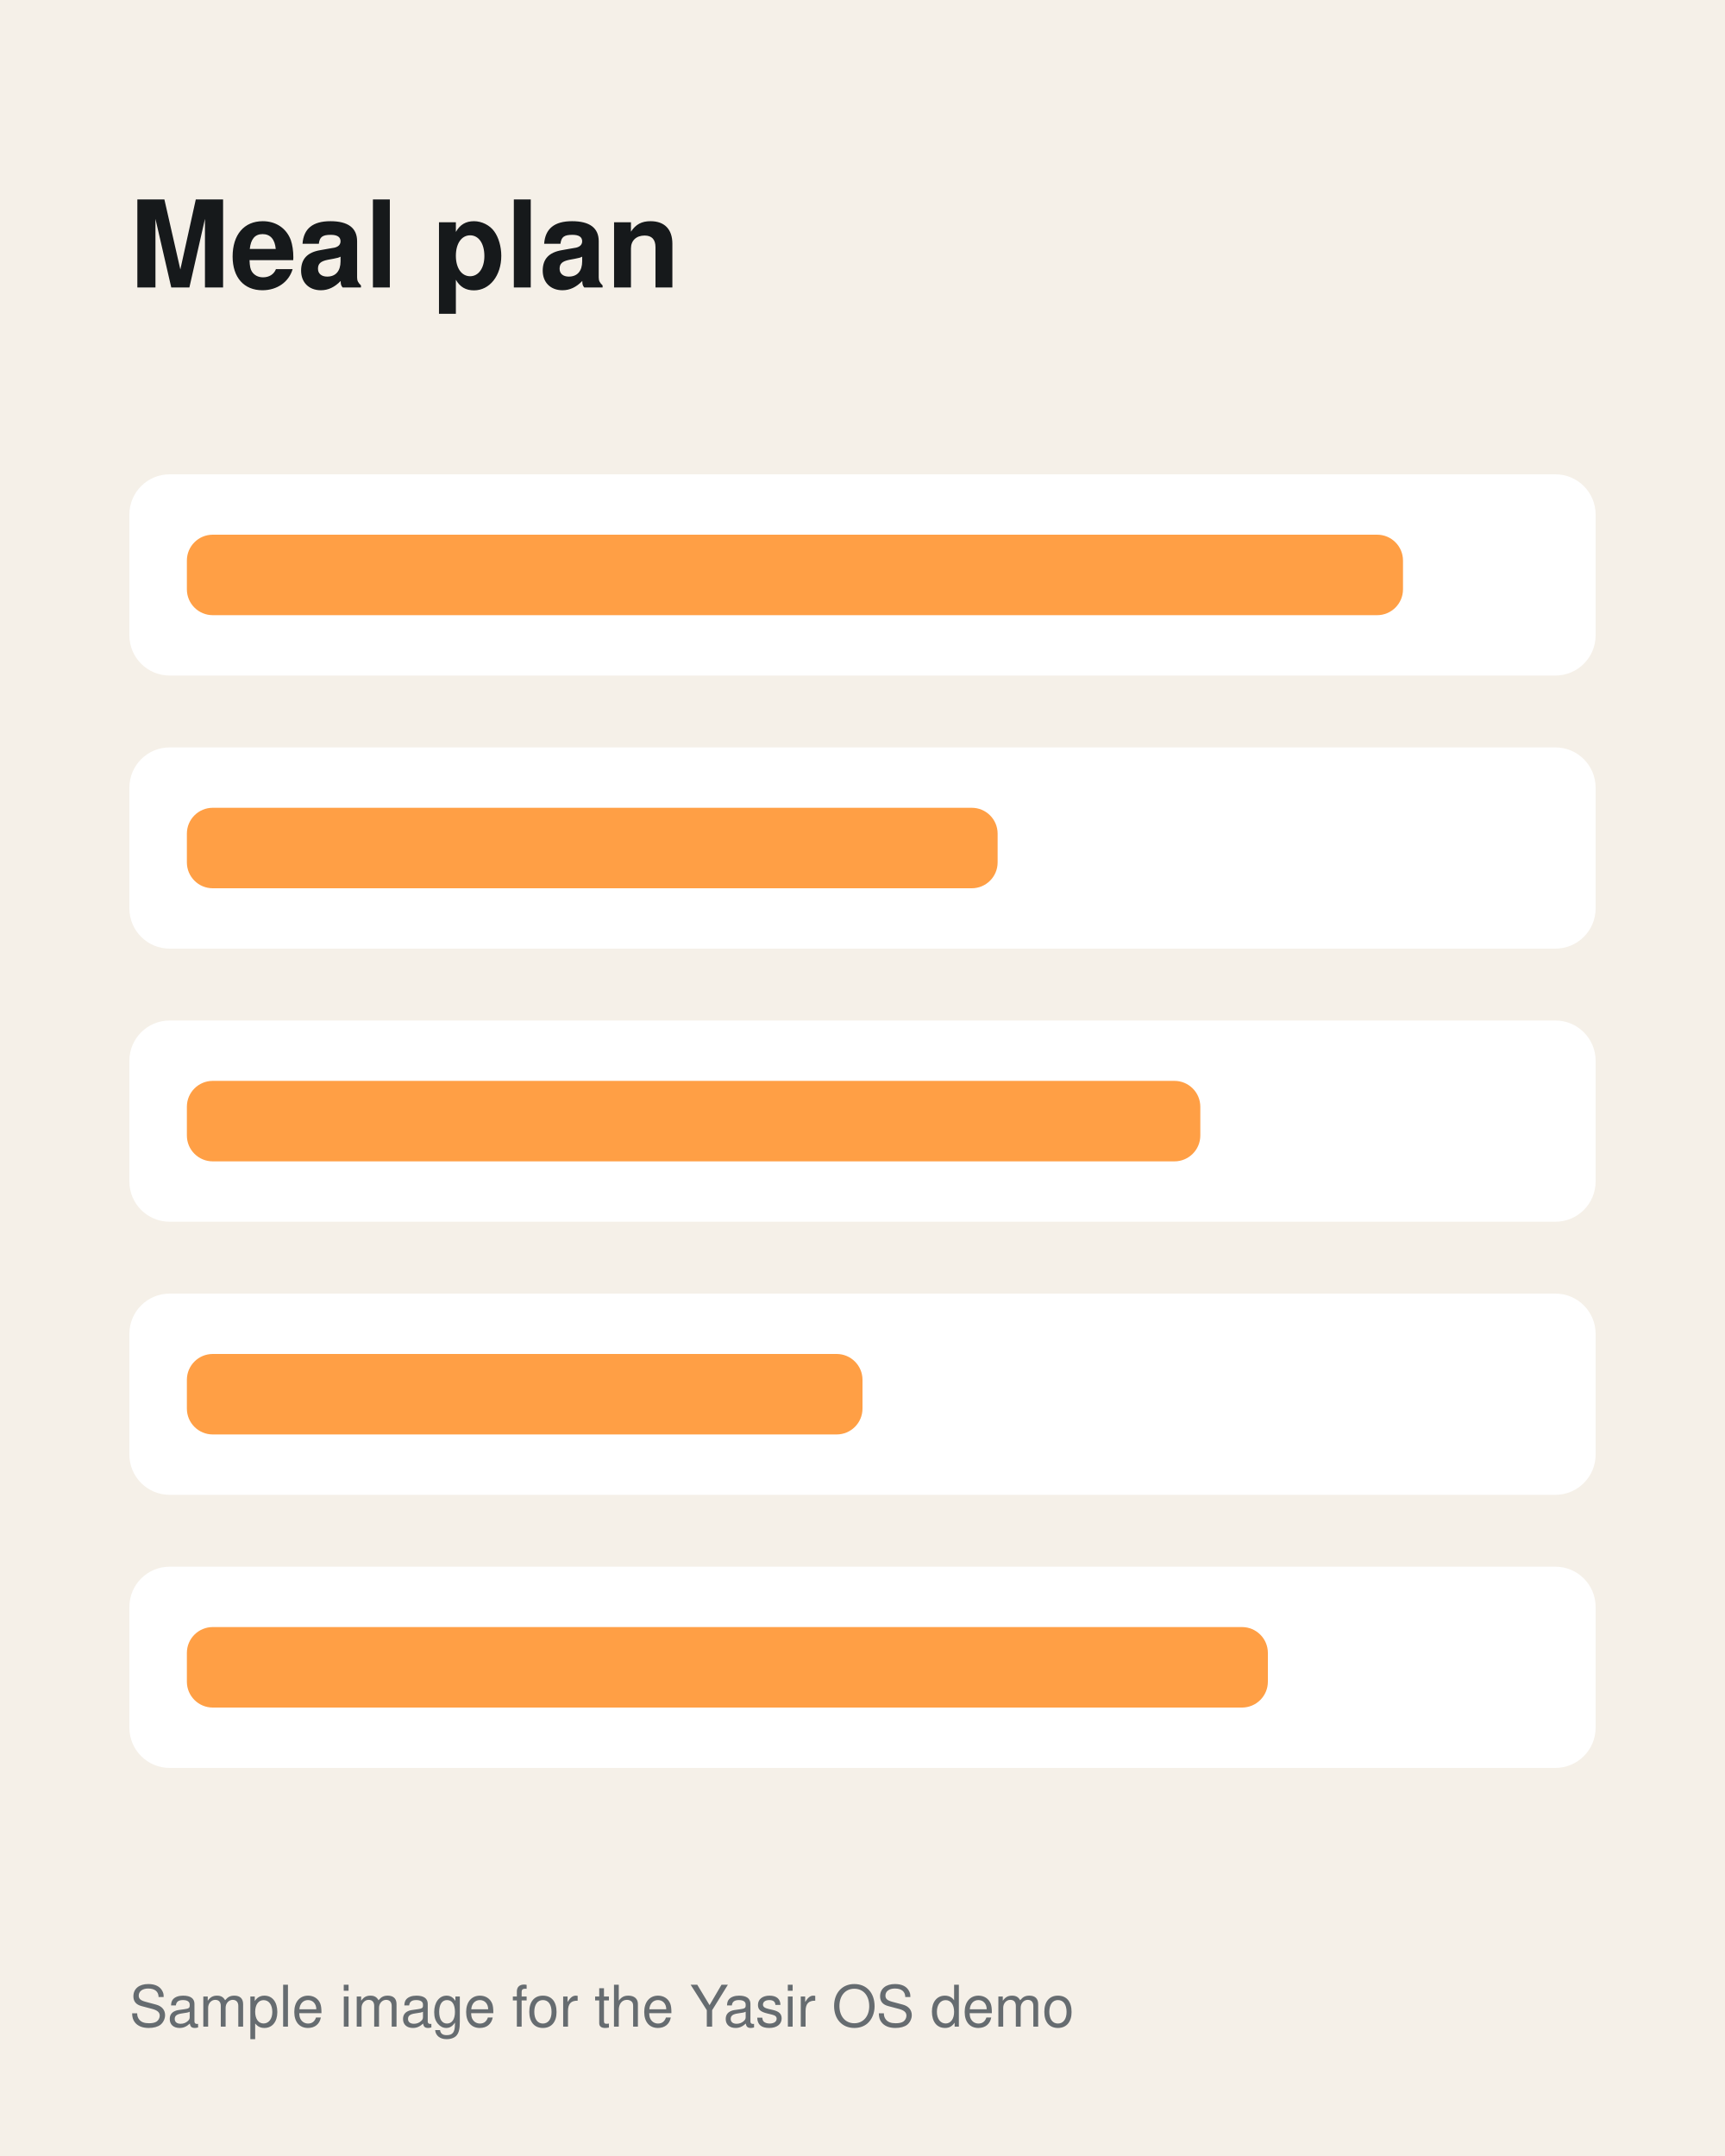
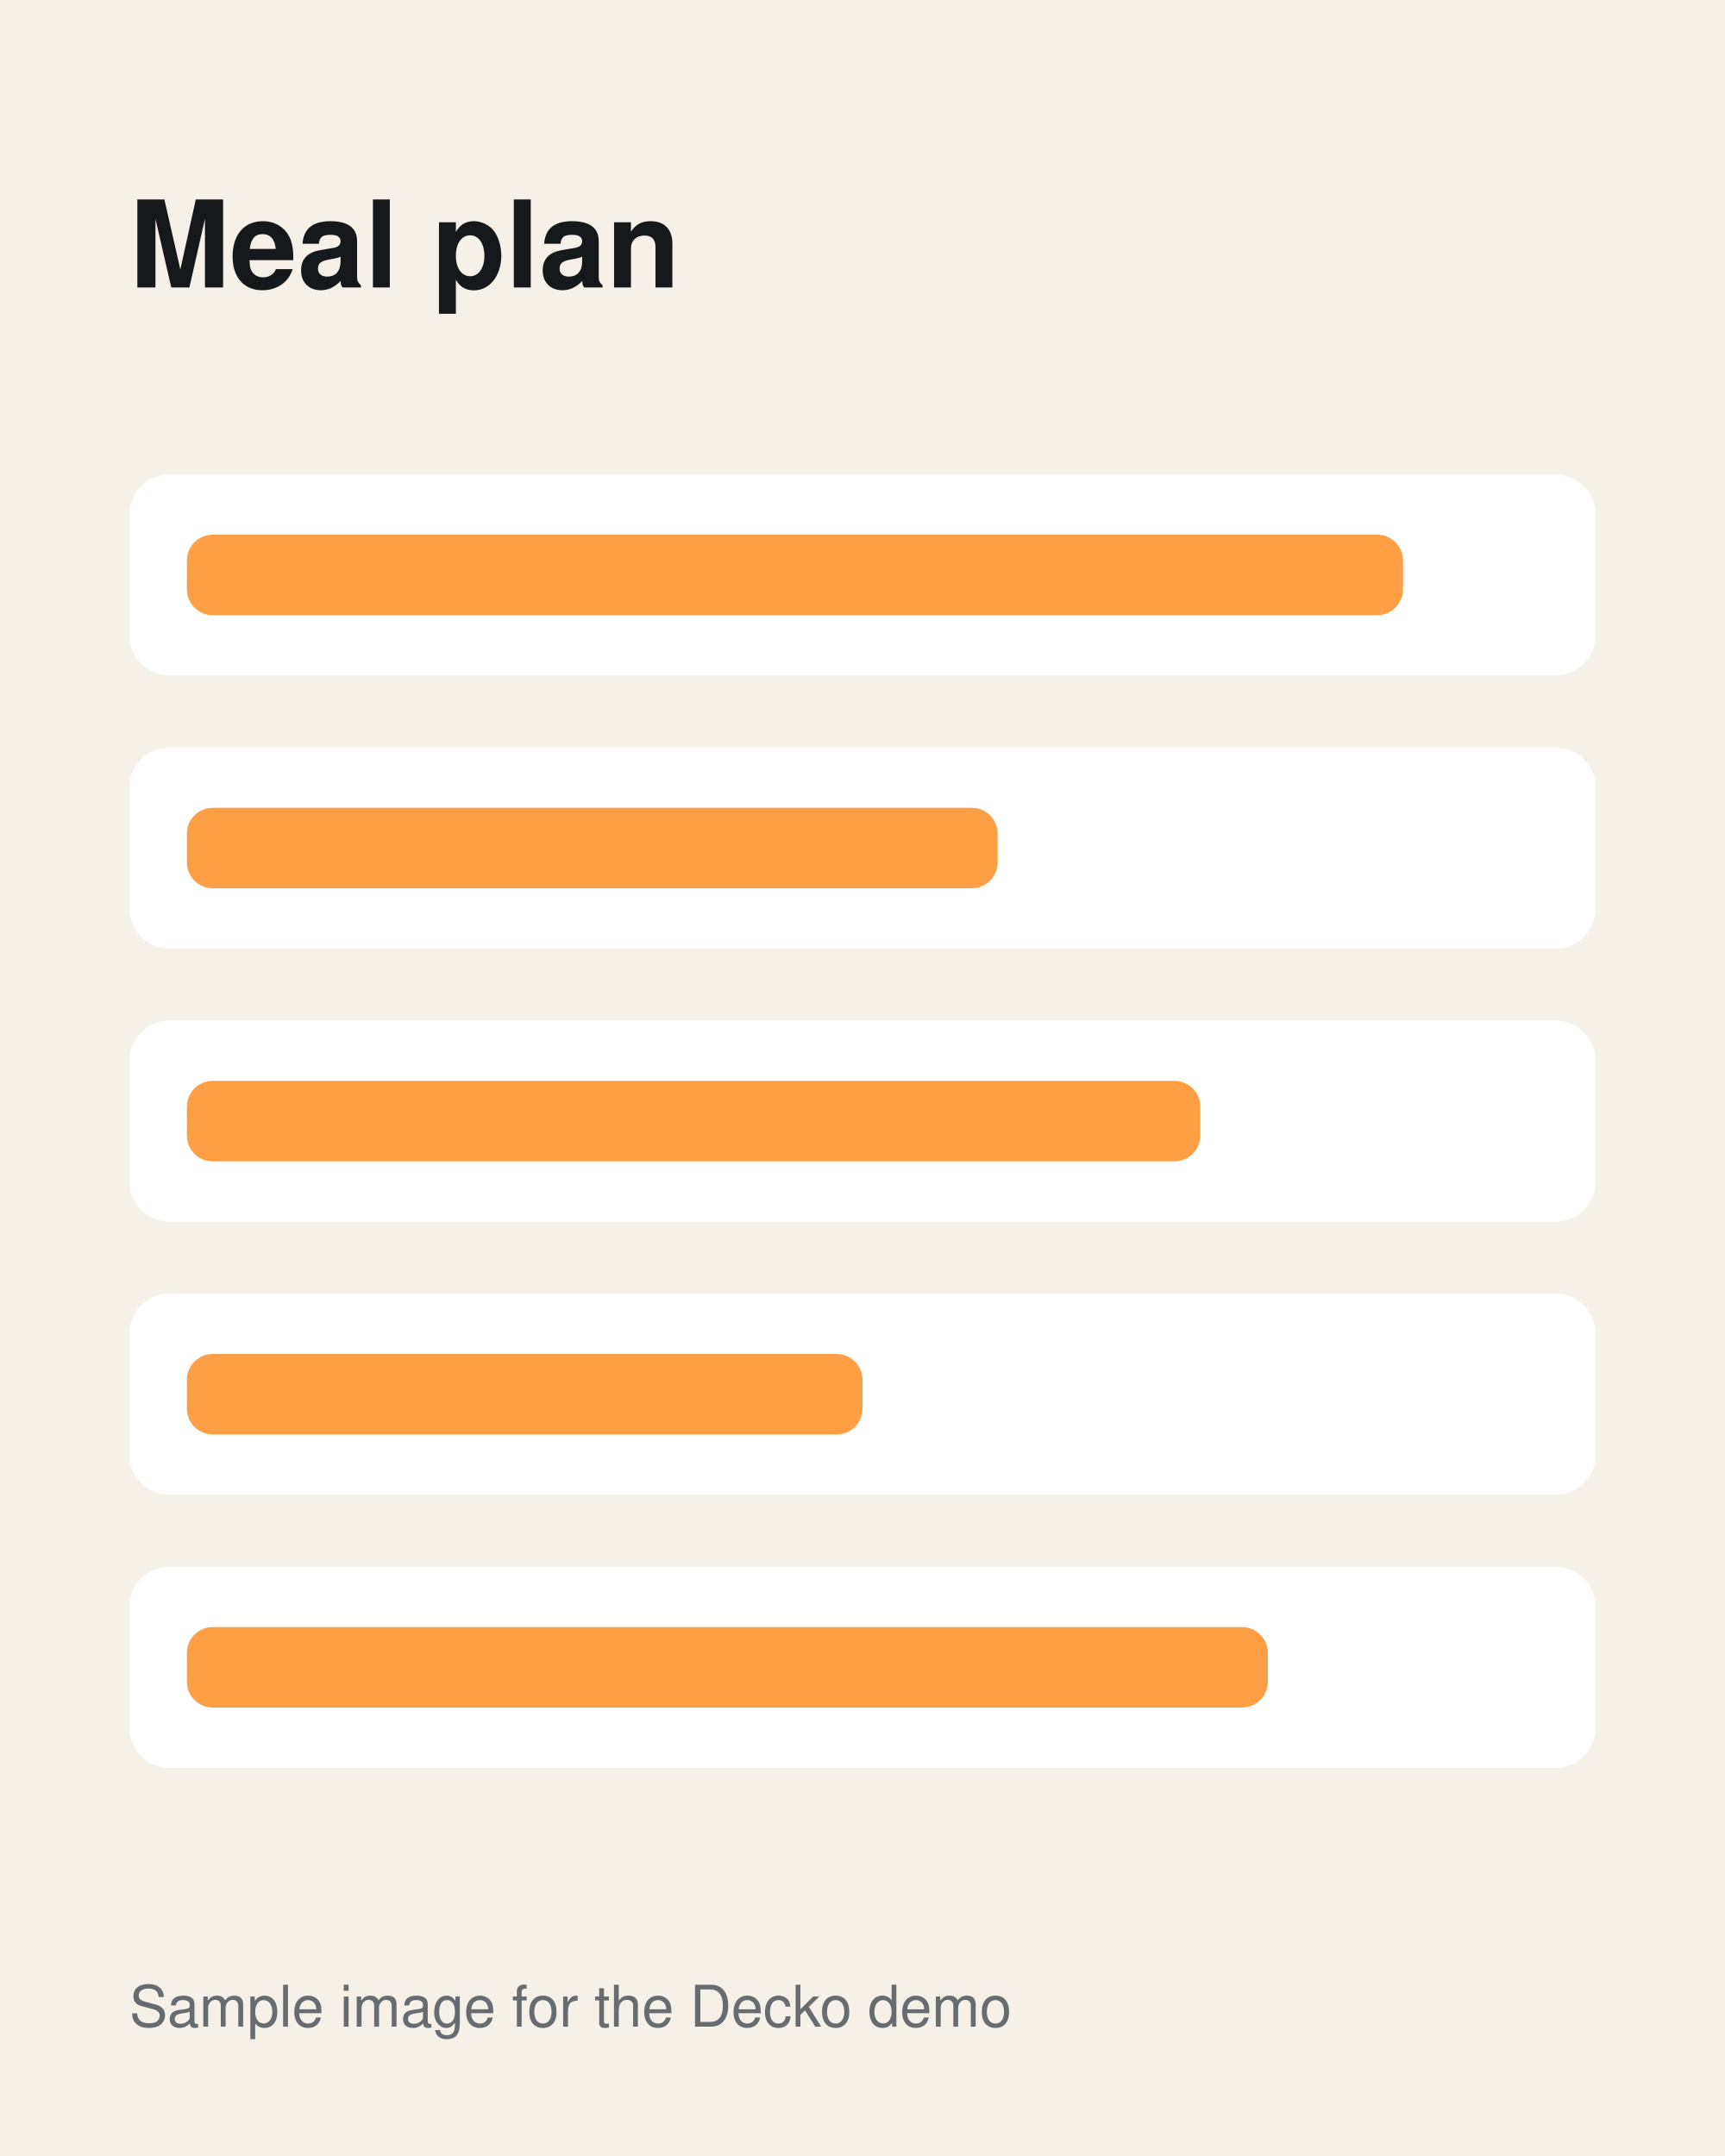
<svg xmlns="http://www.w3.org/2000/svg" width="1200" height="1500" viewBox="0 0 1200 1500">
  <rect width="1200" height="1500" fill="#F5F0E8" />
  <text x="90" y="200" font-family="Helvetica, Arial, sans-serif" font-size="84" font-weight="700" fill="#16191B">Meal plan</text>
  <rect x="90" y="330" width="1020" height="140" rx="28" fill="#FFFFFF" />
  <rect x="130" y="372" width="846" height="56" rx="18" fill="#FF9F45" />
  <rect x="90" y="520" width="1020" height="140" rx="28" fill="#FFFFFF" />
  <rect x="130" y="562" width="564" height="56" rx="18" fill="#FF9F45" />
  <rect x="90" y="710" width="1020" height="140" rx="28" fill="#FFFFFF" />
  <rect x="130" y="752" width="705" height="56" rx="18" fill="#FF9F45" />
  <rect x="90" y="900" width="1020" height="140" rx="28" fill="#FFFFFF" />
  <rect x="130" y="942" width="470" height="56" rx="18" fill="#FF9F45" />
  <rect x="90" y="1090" width="1020" height="140" rx="28" fill="#FFFFFF" />
  <rect x="130" y="1132" width="752" height="56" rx="18" fill="#FF9F45" />
-   <text x="90" y="1410" font-family="Helvetica, Arial, sans-serif" font-size="40" fill="#666C70">Sample image for the Yasir OS demo</text>
+   <text x="90" y="1410" font-family="Helvetica, Arial, sans-serif" font-size="40" fill="#666C70">Sample image for the Decko demo</text>
</svg>
